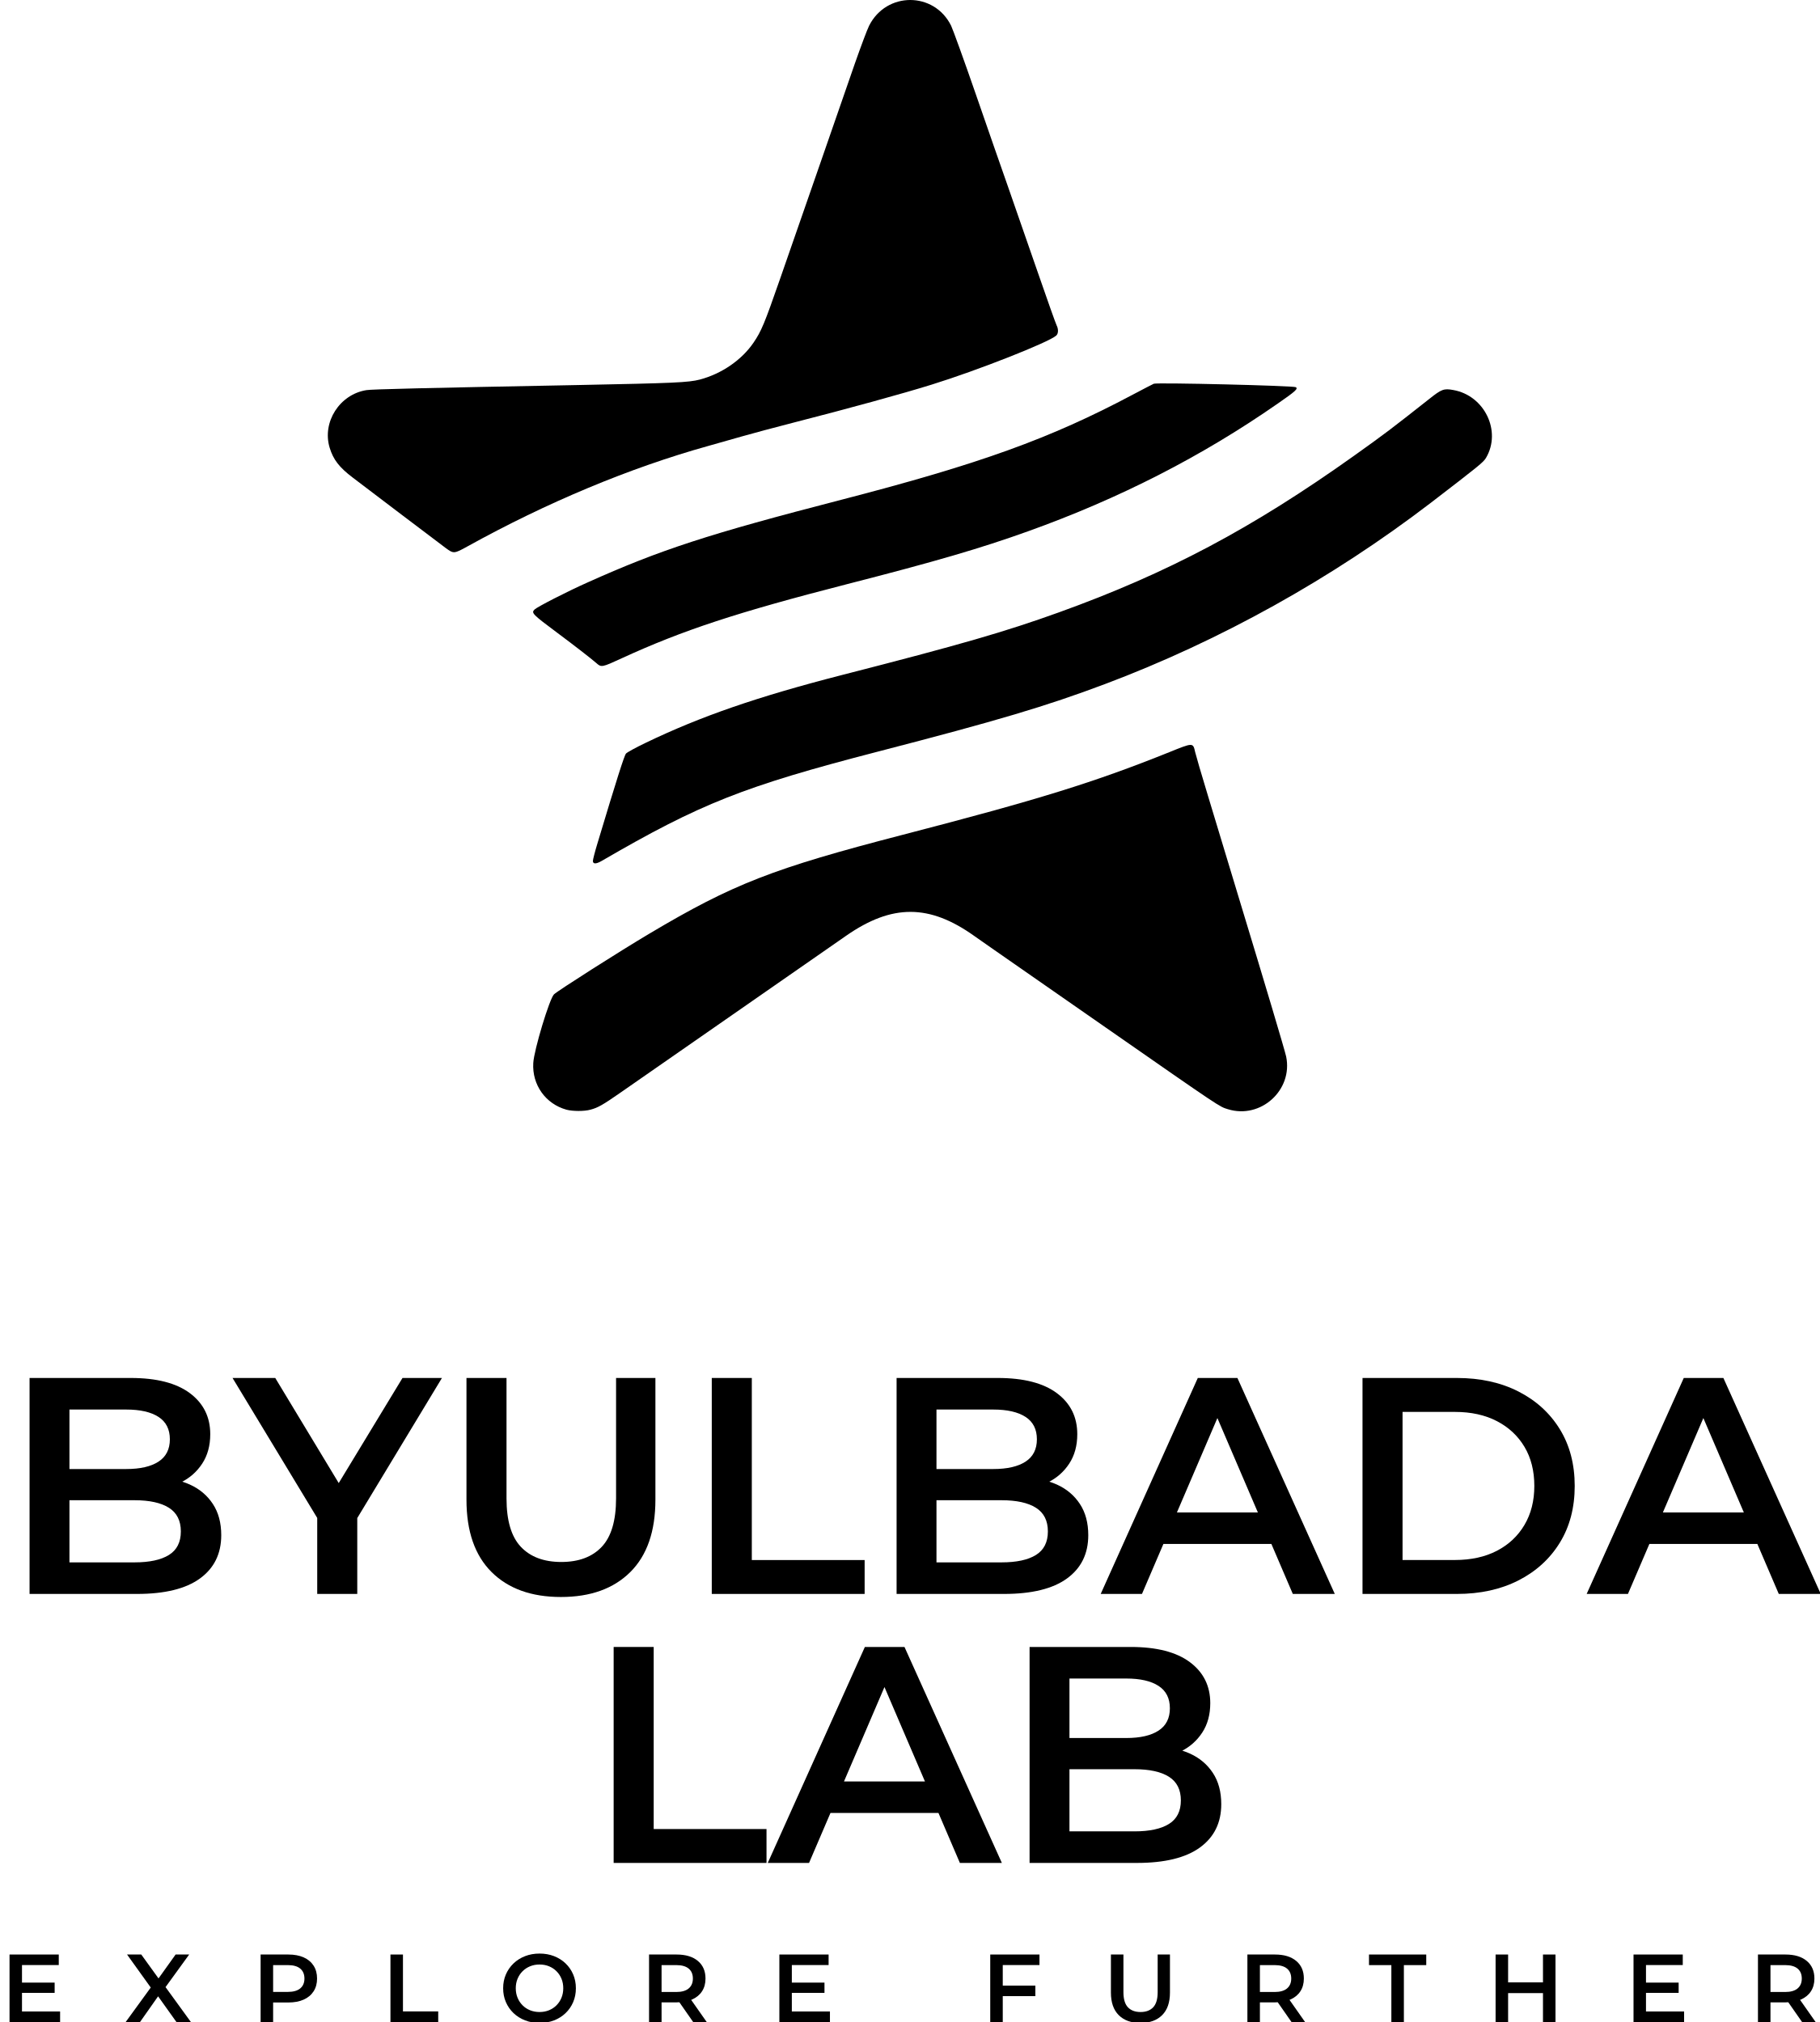
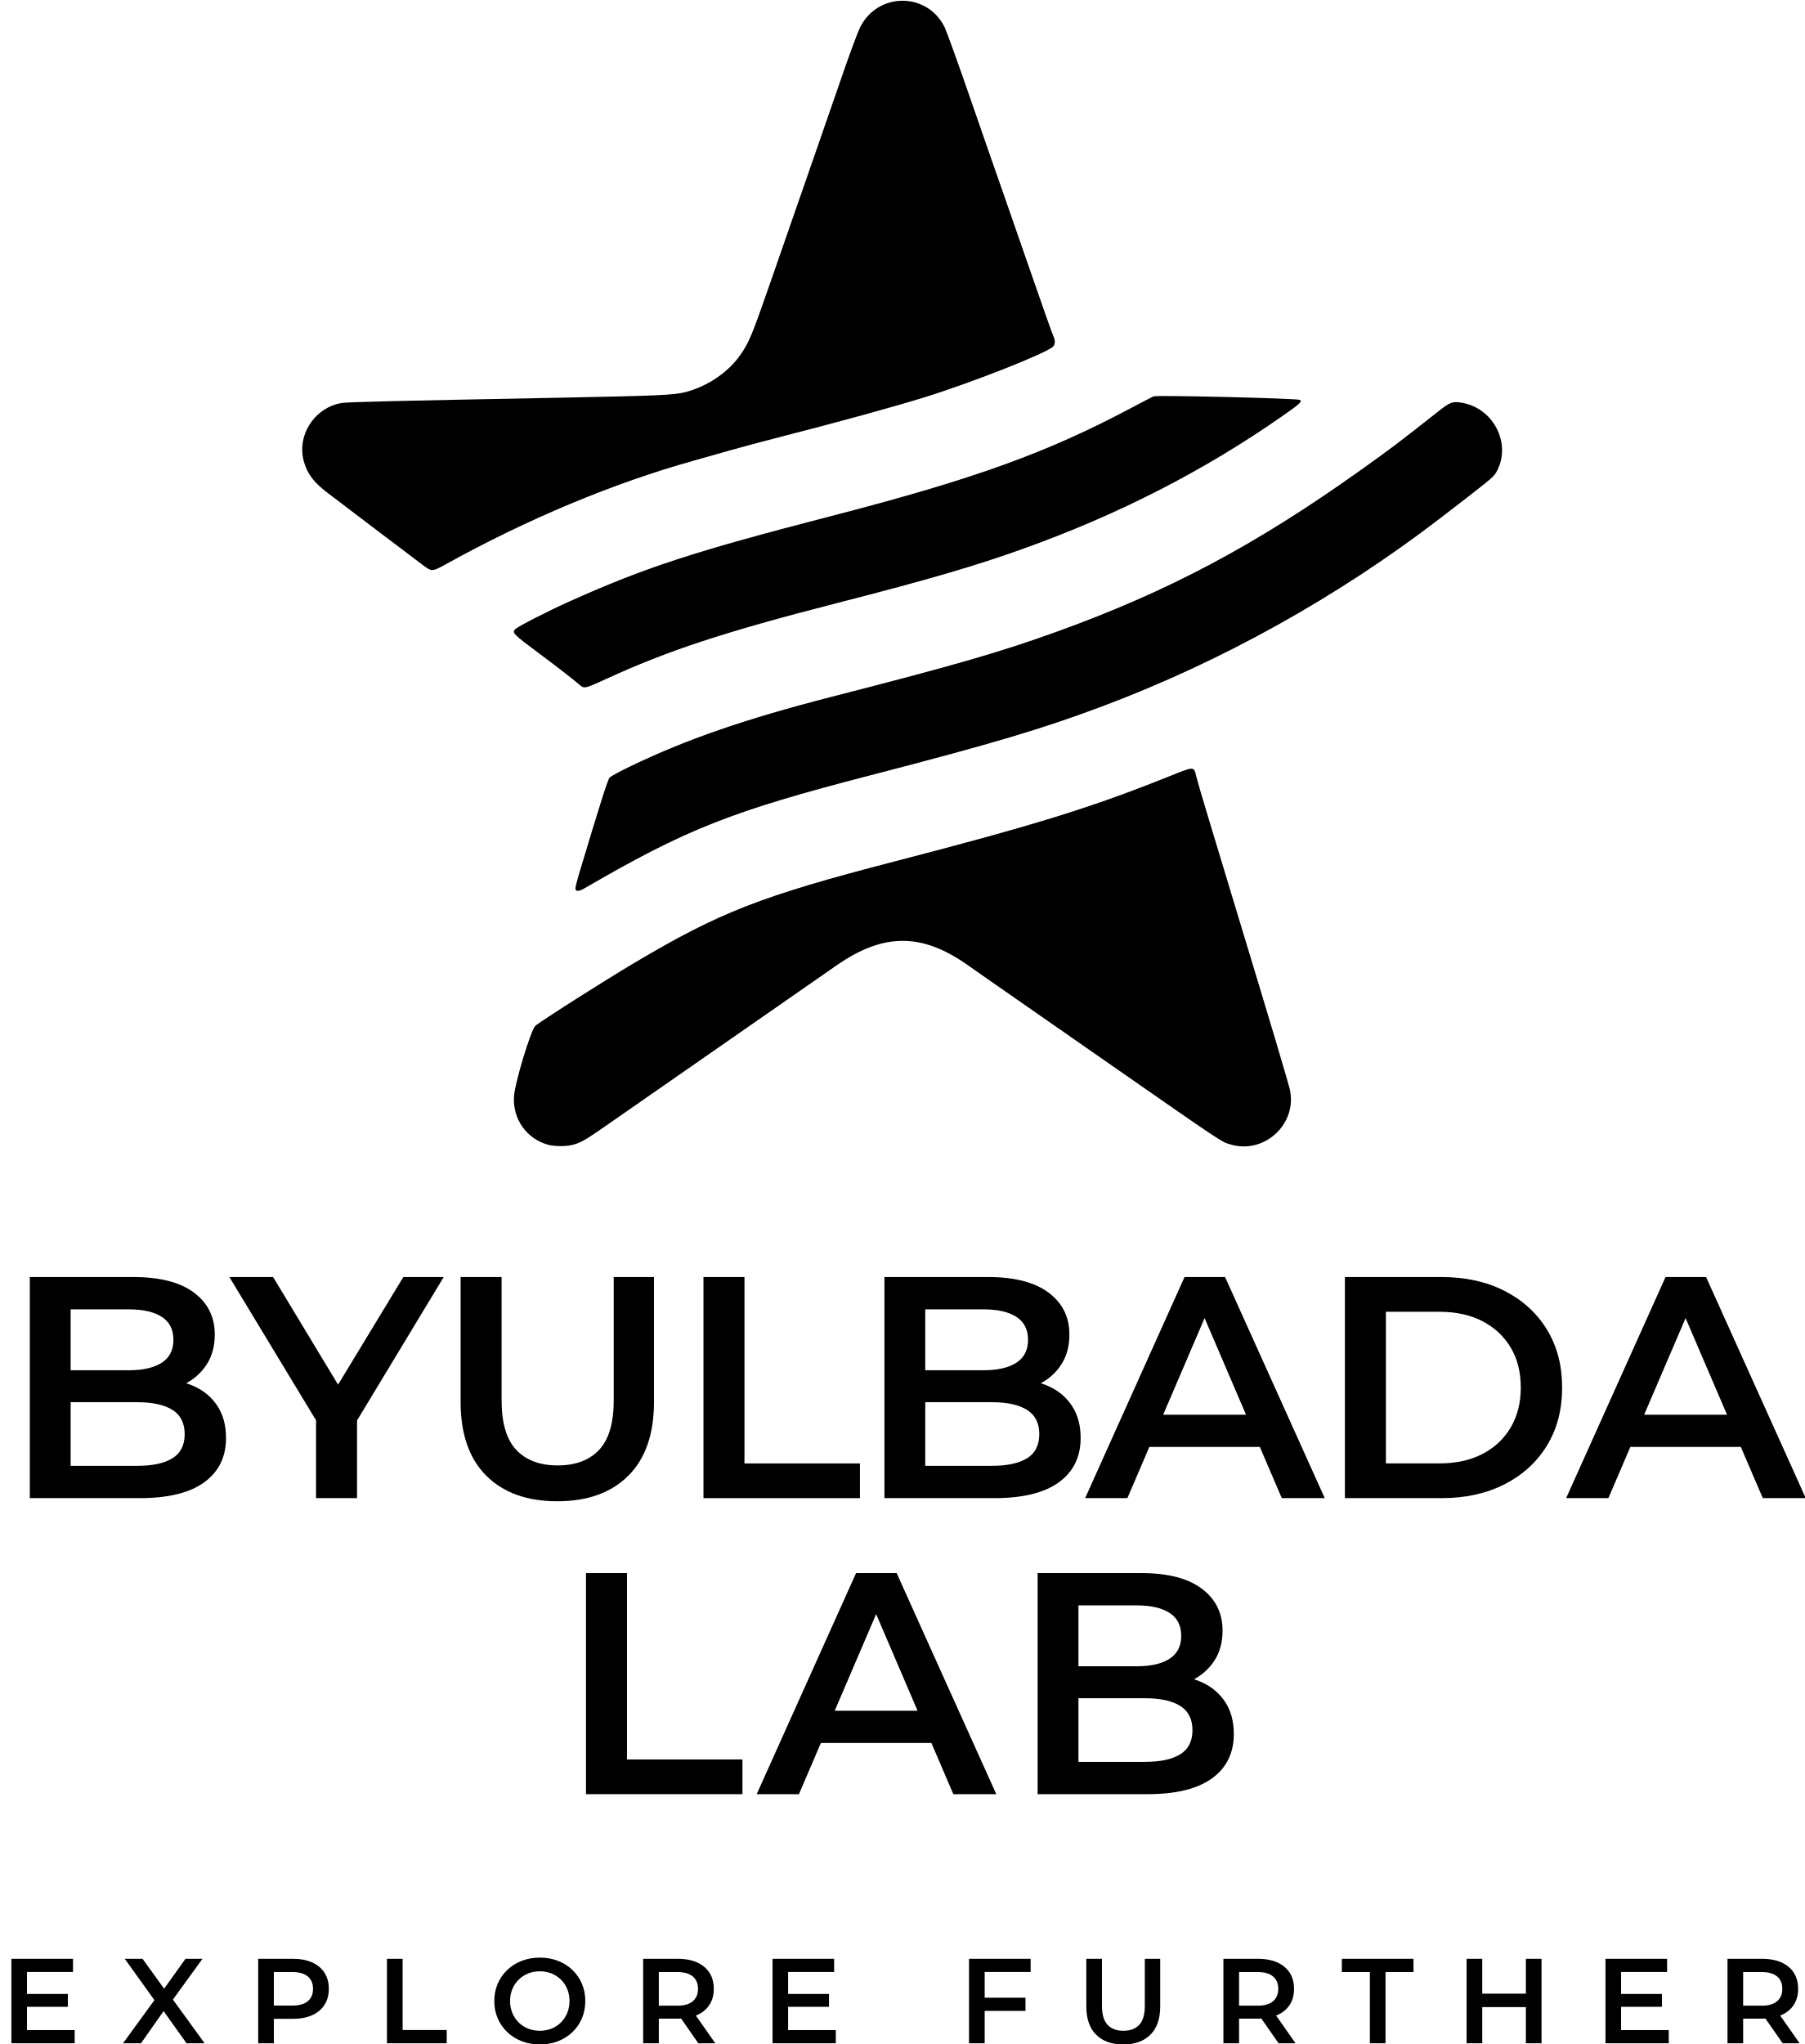
- <svg xmlns="http://www.w3.org/2000/svg" viewBox="0 0 754.56 838.90" width="755" height="839" role="img" aria-label="BYULBADA LAB">
-   <g transform="translate(92.0017,-31.946) scale(0.421313)">
+ <svg xmlns="http://www.w3.org/2000/svg" viewBox="0 0 731.26 827.70" width="731" height="828" role="img" aria-label="BYULBADA LAB">
+   <g transform="translate(78.3617,-32.1691) scale(0.424255)">
    <path d="M339.0,1168.6C318.4,1162.9 305.0,1144.1 306.3,1122.6C307.0,1109.8 322.3,1059.2 326.7,1055.0C330.4,1051.4 392.5,1011.9 420.5,995.3C502.9,946.3 542.3,931.0 670.0,897.9C804.3,863.1 858.7,846.2 932.6,816.5C956.1,807.0 955.9,807.0 958.0,816.4C958.6,819.1 964.2,838.4 970.6,859.4C988.1,917.3 997.6,948.9 1003.0,966.5C1026.5,1043.8 1046.4,1110.5 1047.6,1116.2C1054.5,1149.3 1022.5,1178.2 990.2,1168.1C981.7,1165.5 984.5,1167.4 870.0,1087.7C813.1,1048.1 762.9,1013.2 758.5,1010.1C754.1,1007.1 746.0,1001.4 740.5,997.5C696.3,966.0 659.6,965.9 614.5,997.2C602.8,1005.3 414.9,1136.0 392.0,1151.9C374.9,1163.8 369.9,1166.7 362.5,1168.6C356.4,1170.3 345.0,1170.2 339.0,1168.6ZM220.1,615.5C216.7,613.0 196.1,597.4 174.2,580.8C152.4,564.2 131.8,548.6 128.5,546.1C115.3,536.1 109.4,528.5 105.8,516.7C98.2,491.5 115.6,464.2 142.0,460.0C147.9,459.1 197.8,457.9 350.0,455.0C445.8,453.1 458.9,452.5 470.3,449.6C491.8,443.9 511.6,430.3 523.2,413.2C530.9,401.9 533.9,394.6 549.1,351.0C556.8,328.7 574.2,278.8 587.7,240.0C601.1,201.2 617.0,155.5 622.9,138.5C628.9,121.4 635.2,104.6 637.0,101.1C654.0,67.4 701.0,67.4 717.7,101.1C719.4,104.6 730.4,134.9 742.0,168.5C753.6,202.1 768.1,243.7 774.2,261.0C780.2,278.3 793.0,315.2 802.7,343.0C812.3,370.8 820.8,394.7 821.6,396.2C823.5,399.9 823.4,404.4 821.2,406.3C813.9,412.9 743.7,440.6 698.5,454.6C670.3,463.4 616.4,478.2 562.5,492.0C544.9,496.5 522.2,502.6 512.0,505.5C501.8,508.4 486.8,512.7 478.5,515.0C401.6,536.4 319.5,570.7 241.5,613.9C228.3,621.2 227.9,621.2 220.1,615.5Z" fill="#000000" />
    <path d="M365.0,923.6C365.0,922.3 367.0,914.5 369.5,906.3C388.6,842.8 395.9,819.8 397.6,817.9C398.6,816.7 407.4,811.9 417.0,807.3C471.2,781.2 526.8,762.0 610.0,740.6C727.5,710.5 770.7,698.0 824.0,678.8C930.8,640.3 1014.0,596.2 1114.5,524.6C1145.5,502.5 1150.7,498.5 1188.5,468.7C1200.7,459.0 1202.9,458.2 1212.2,459.9C1242.9,465.3 1259.9,500.4 1244.4,526.7C1241.9,531.0 1237.4,534.6 1190.0,571.0C1092.7,645.5 982.4,706.9 869.1,749.5C811.1,771.3 764.1,785.3 645.5,816.0C513.5,850.2 470.9,867.1 373.5,923.7C368.1,926.8 365.0,926.8 365.0,923.6ZM368.3,728.7C363.5,724.5 346.1,711.0 330.5,699.4C305.3,680.6 304.1,679.4 307.6,676.0C310.3,673.4 339.3,658.5 359.5,649.5C431.4,617.2 478.3,601.9 609.5,568.0C746.3,532.6 815.2,507.7 896.3,464.6C906.9,459.0 916.3,454.1 917.3,453.7C920.8,452.4 1054.8,455.6 1057.1,457.1C1059.6,458.6 1056.9,461.1 1039.4,473.2C964.6,525.3 883.3,566.8 793.5,599.0C747.0,615.7 702.5,628.7 615.5,651.0C506.8,678.9 453.6,696.4 393.3,724.1C373.8,733.1 373.3,733.2 368.3,728.7Z" fill="#000000" />
  </g>
-   <path d="M12.088 661.303V571.703H54.054Q70.162 571.703 78.604 578.017Q87.046 584.33 87.046 595.016Q87.046 602.134 83.715 607.223Q80.385 612.312 74.833 615.05Q69.281 617.788 62.686 617.788L65.023 613.216Q72.621 613.216 78.621 615.937Q84.621 618.658 88.113 623.948Q91.604 629.237 91.604 636.934Q91.604 648.47 82.776 654.887Q73.948 661.303 56.614 661.303ZM28.633 648.208H55.614Q64.952 648.208 69.9 645.134Q74.848 642.06 74.848 635.372Q74.848 628.684 69.9 625.555Q64.952 622.425 55.614 622.425H27.366V609.479H52.186Q60.873 609.479 65.581 606.413Q70.29 603.348 70.29 597.139Q70.29 590.913 65.581 587.856Q60.873 584.799 52.186 584.799H28.633Z" fill="#000000" />
-   <path d="M131.422 661.303V625.908L135.213 636.043L96.292 571.703H114.01L145.32 623.55H135.341L166.795 571.703H183.162L144.275 636.043L148.033 625.908V661.303Z" fill="#000000" />
-   <path d="M232.526 662.571Q214.147 662.571 203.742 652.215Q193.336 641.859 193.336 622.209V571.703H209.948V621.648Q209.948 635.454 215.889 641.748Q221.83 648.042 232.671 648.042Q243.529 648.042 249.462 641.748Q255.394 635.454 255.394 621.648V571.703H271.716V622.209Q271.716 641.859 261.311 652.215Q250.905 662.571 232.526 662.571Z" fill="#000000" />
-   <path d="M295.096 661.303V571.703H311.708V647.241H358.508V661.303Z" fill="#000000" />
-   <path d="M371.768 661.303V571.703H413.734Q429.842 571.703 438.284 578.017Q446.726 584.33 446.726 595.016Q446.726 602.134 443.395 607.223Q440.065 612.312 434.513 615.05Q428.961 617.788 422.366 617.788L424.703 613.216Q432.301 613.216 438.301 615.937Q444.301 618.658 447.793 623.948Q451.284 629.237 451.284 636.934Q451.284 648.47 442.456 654.887Q433.628 661.303 416.294 661.303ZM388.313 648.208H415.294Q424.632 648.208 429.58 645.134Q434.528 642.06 434.528 635.372Q434.528 628.684 429.58 625.555Q424.632 622.425 415.294 622.425H387.046V609.479H411.866Q420.553 609.479 425.261 606.413Q429.97 603.348 429.97 597.139Q429.97 590.913 425.261 587.856Q420.553 584.799 411.866 584.799H388.313Z" fill="#000000" />
-   <path d="M456.439 661.303 496.722 571.703H513.155L553.549 661.303H536.137L501.525 580.578H508.174L473.562 661.303ZM475.054 640.561 479.502 627.494H527.851L532.41 640.561Z" fill="#000000" />
-   <path d="M565.048 661.303V571.703H604.193Q618.723 571.703 629.725 577.31Q640.727 582.918 646.904 592.957Q653.081 602.997 653.081 616.503Q653.081 629.993 646.904 640.041Q640.727 650.089 629.725 655.696Q618.723 661.303 604.193 661.303ZM581.66 647.224H603.359Q613.437 647.224 620.8 643.399Q628.163 639.574 632.244 632.657Q636.326 625.739 636.326 616.503Q636.326 607.139 632.244 600.286Q628.163 593.432 620.8 589.607Q613.437 585.782 603.359 585.782H581.66Z" fill="#000000" />
-   <path d="M658.039 661.303 698.322 571.703H714.755L755.149 661.303H737.737L703.125 580.578H709.774L675.162 661.303ZM676.654 640.561 681.102 627.494H729.451L734.01 640.561Z" fill="#000000" />
-   <path d="M254.392 772.903V683.303H271.004V758.841H317.804V772.903Z" fill="#000000" />
-   <path d="M318.327 772.903 358.61 683.303H375.043L415.437 772.903H398.025L363.413 692.178H370.062L335.45 772.903ZM336.942 752.161 341.39 739.094H389.739L394.298 752.161Z" fill="#000000" />
-   <path d="M426.936 772.903V683.303H468.902Q485.01 683.303 493.452 689.617Q501.894 695.93 501.894 706.616Q501.894 713.734 498.563 718.823Q495.233 723.912 489.681 726.65Q484.129 729.388 477.534 729.388L479.871 724.816Q487.469 724.816 493.469 727.537Q499.469 730.258 502.961 735.548Q506.452 740.837 506.452 748.534Q506.452 760.07 497.624 766.487Q488.796 772.903 471.462 772.903ZM443.481 759.808H470.462Q479.8 759.808 484.748 756.734Q489.696 753.66 489.696 746.972Q489.696 740.284 484.748 737.155Q479.8 734.025 470.462 734.025H442.214V721.079H467.034Q475.721 721.079 480.429 718.013Q485.138 714.948 485.138 708.739Q485.138 702.513 480.429 699.456Q475.721 696.399 467.034 696.399H443.481Z" fill="#000000" />
-   <path d="M3.778 838.903V810.903H24.204V815.272H8.948V834.535H24.759V838.903ZM8.552 826.815V822.557H22.494V826.815Z" fill="#000000" />
-   <path d="M51.962 838.903 63.78 822.647 63.775 826.566 52.531 810.903H58.429L66.792 822.487L64.362 822.527L72.67 810.903H78.302L67.128 826.31V822.536L79.007 838.903H73.013L64.232 826.595L66.572 826.59L57.916 838.903Z" fill="#000000" />
-   <path d="M107.938 838.903V810.903H119.432Q123.143 810.903 125.812 812.096Q128.48 813.289 129.918 815.53Q131.357 817.77 131.357 820.871Q131.357 823.937 129.918 826.175Q128.48 828.413 125.812 829.609Q123.143 830.804 119.432 830.804H110.809L113.129 828.401V838.903ZM113.129 828.954 110.809 826.415H119.216Q122.638 826.415 124.379 824.96Q126.12 823.506 126.12 820.871Q126.12 818.202 124.379 816.747Q122.638 815.293 119.216 815.293H110.809L113.129 812.754Z" fill="#000000" />
-   <path d="M161.798 838.903V810.903H166.989V834.509H181.614V838.903Z" fill="#000000" />
-   <path d="M223.666 839.299Q220.41 839.299 217.642 838.219Q214.873 837.139 212.841 835.194Q210.808 833.249 209.68 830.63Q208.552 828.011 208.552 824.901Q208.552 821.791 209.68 819.175Q210.808 816.56 212.845 814.608Q214.882 812.657 217.638 811.582Q220.394 810.507 223.656 810.507Q226.921 810.507 229.665 811.576Q232.409 812.645 234.439 814.585Q236.469 816.525 237.596 819.152Q238.724 821.78 238.724 824.904Q238.724 828.029 237.596 830.656Q236.469 833.284 234.439 835.223Q232.409 837.162 229.665 838.231Q226.921 839.299 223.666 839.299ZM223.655 834.759Q225.777 834.759 227.563 834.03Q229.35 833.301 230.678 831.971Q232.006 830.641 232.747 828.843Q233.488 827.045 233.488 824.893Q233.488 822.741 232.751 820.956Q232.013 819.172 230.684 817.84Q229.355 816.507 227.566 815.777Q225.777 815.047 223.656 815.047Q221.534 815.047 219.737 815.779Q217.94 816.51 216.605 817.844Q215.27 819.178 214.529 820.965Q213.788 822.753 213.788 824.892Q213.788 827.031 214.527 828.829Q215.266 830.627 216.599 831.969Q217.931 833.312 219.733 834.035Q221.534 834.759 223.655 834.759Z" fill="#000000" />
-   <path d="M269.078 838.903V810.903H280.521Q286.125 810.903 289.311 813.552Q292.497 816.2 292.497 820.871Q292.497 823.937 291.058 826.155Q289.62 828.373 286.952 829.561Q284.283 830.749 280.572 830.749H271.949L274.269 828.401V838.903ZM287.37 838.903 280.281 828.738H285.858L292.992 838.903ZM274.269 828.954 271.949 826.45H280.356Q283.778 826.45 285.519 824.978Q287.26 823.506 287.26 820.871Q287.26 818.202 285.519 816.747Q283.778 815.293 280.356 815.293H271.949L274.269 812.754Z" fill="#000000" />
-   <path d="M323.138 838.903V810.903H343.564V815.272H328.308V834.535H344.119V838.903ZM327.912 826.815V822.557H341.854V826.815Z" fill="#000000" />
-   <path d="M410.618 838.903V810.903H431.044V815.272H415.809V838.903ZM415.378 828.167V823.798H429.334V828.167Z" fill="#000000" />
-   <path d="M472.924 839.299Q467.181 839.299 463.929 836.063Q460.678 832.827 460.678 826.686V810.903H465.869V826.511Q465.869 830.825 467.725 832.792Q469.582 834.759 472.97 834.759Q476.363 834.759 478.217 832.792Q480.071 830.825 480.071 826.511V810.903H485.171V826.686Q485.171 832.827 481.92 836.063Q478.668 839.299 472.924 839.299Z" fill="#000000" />
-   <path d="M517.298 838.903V810.903H528.741Q534.345 810.903 537.531 813.552Q540.717 816.2 540.717 820.871Q540.717 823.937 539.278 826.155Q537.84 828.373 535.172 829.561Q532.503 830.749 528.792 830.749H520.169L522.489 828.401V838.903ZM535.59 838.903 528.501 828.738H534.078L541.212 838.903ZM522.489 828.954 520.169 826.45H528.576Q531.998 826.45 533.739 824.978Q535.48 823.506 535.48 820.871Q535.48 818.202 533.739 816.747Q531.998 815.293 528.576 815.293H520.169L522.489 812.754Z" fill="#000000" />
-   <path d="M577.02 838.903V815.298H567.74V810.903H591.49V815.298H582.211V838.903Z" fill="#000000" />
-   <path d="M639.915 838.903V810.903H645.106V838.903ZM620.258 838.903V810.903H625.449V838.903ZM625.018 826.912V822.46H640.311V826.912Z" fill="#000000" />
-   <path d="M677.478 838.903V810.903H697.904V815.272H682.648V834.535H698.459V838.903ZM682.252 826.815V822.557H696.194V826.815Z" fill="#000000" />
-   <path d="M729.098 838.903V810.903H740.541Q746.145 810.903 749.331 813.552Q752.517 816.2 752.517 820.871Q752.517 823.937 751.078 826.155Q749.64 828.373 746.972 829.561Q744.303 830.749 740.592 830.749H731.969L734.289 828.401V838.903ZM747.39 838.903 740.301 828.738H745.878L753.012 838.903ZM734.289 828.954 731.969 826.45H740.376Q743.798 826.45 745.539 824.978Q747.28 823.506 747.28 820.871Q747.28 818.202 745.539 816.747Q743.798 815.293 740.376 815.293H731.969L734.289 812.754Z" fill="#000000" />
+   <path d="M12.088 606.797V517.197H54.054Q70.162 517.197 78.604 523.511Q87.046 529.824 87.046 540.51Q87.046 547.628 83.715 552.717Q80.385 557.806 74.833 560.544Q69.281 563.282 62.686 563.282L65.023 558.71Q72.621 558.71 78.621 561.431Q84.621 564.152 88.113 569.442Q91.604 574.731 91.604 582.428Q91.604 593.964 82.776 600.381Q73.948 606.797 56.614 606.797ZM28.633 593.702H55.614Q64.952 593.702 69.9 590.628Q74.848 587.554 74.848 580.866Q74.848 574.178 69.9 571.049Q64.952 567.919 55.614 567.919H27.366V554.973H52.186Q60.873 554.973 65.581 551.907Q70.29 548.842 70.29 542.633Q70.29 536.407 65.581 533.35Q60.873 530.293 52.186 530.293H28.633Z" fill="#000000" />
+   <path d="M128.094 606.797V571.402L131.885 581.537L92.964 517.197H110.682L141.992 569.044H132.013L163.467 517.197H179.834L140.947 581.537L144.705 571.402V606.797Z" fill="#000000" />
+   <path d="M225.87 608.065Q207.491 608.065 197.086 597.709Q186.68 587.353 186.68 567.703V517.197H203.292V567.142Q203.292 580.948 209.233 587.242Q215.174 593.536 226.015 593.536Q236.873 593.536 242.806 587.242Q248.738 580.948 248.738 567.142V517.197H265.06V567.703Q265.06 587.353 254.655 597.709Q244.249 608.065 225.87 608.065Z" fill="#000000" />
+   <path d="M285.112 606.797V517.197H301.724V592.735H348.524V606.797Z" fill="#000000" />
+   <path d="M358.456 606.797V517.197H400.422Q416.53 517.197 424.972 523.511Q433.414 529.824 433.414 540.51Q433.414 547.628 430.083 552.717Q426.753 557.806 421.201 560.544Q415.649 563.282 409.054 563.282L411.391 558.71Q418.989 558.71 424.989 561.431Q430.989 564.152 434.481 569.442Q437.972 574.731 437.972 582.428Q437.972 593.964 429.144 600.381Q420.316 606.797 402.982 606.797ZM375.001 593.702H401.982Q411.32 593.702 416.268 590.628Q421.216 587.554 421.216 580.866Q421.216 574.178 416.268 571.049Q411.32 567.919 401.982 567.919H373.734V554.973H398.554Q407.241 554.973 411.949 551.907Q416.658 548.842 416.658 542.633Q416.658 536.407 411.949 533.35Q407.241 530.293 398.554 530.293H375.001Z" fill="#000000" />
+   <path d="M439.799 606.797 480.082 517.197H496.515L536.909 606.797H519.497L484.885 526.072H491.534L456.922 606.797ZM458.414 586.055 462.862 572.988H511.211L515.77 586.055Z" fill="#000000" />
+   <path d="M545.08 606.797V517.197H584.225Q598.755 517.197 609.757 522.804Q620.759 528.412 626.936 538.451Q633.113 548.491 633.113 561.997Q633.113 575.487 626.936 585.535Q620.759 595.583 609.757 601.19Q598.755 606.797 584.225 606.797ZM561.692 592.718H583.391Q593.469 592.718 600.832 588.893Q608.195 585.068 612.276 578.151Q616.358 571.233 616.358 561.997Q616.358 552.633 612.276 545.78Q608.195 538.926 600.832 535.101Q593.469 531.276 583.391 531.276H561.692Z" fill="#000000" />
+   <path d="M634.743 606.797 675.026 517.197H691.459L731.853 606.797H714.441L679.829 526.072H686.478L651.866 606.797ZM653.358 586.055 657.806 572.988H706.155L710.714 586.055Z" fill="#000000" />
+   <path d="M237.496 726.759V637.159H254.108V712.697H300.908V726.759Z" fill="#000000" />
+   <path d="M306.679 726.759 346.962 637.159H363.395L403.789 726.759H386.377L351.765 646.034H358.414L323.802 726.759ZM325.294 706.016 329.742 692.949H378.091L382.65 706.016Z" fill="#000000" />
+   <path d="M420.536 726.759V637.159H462.502Q478.61 637.159 487.052 643.472Q495.494 649.786 495.494 660.471Q495.494 667.59 492.163 672.679Q488.833 677.768 483.281 680.506Q477.729 683.243 471.134 683.243L473.471 678.672Q481.069 678.672 487.069 681.393Q493.069 684.114 496.561 689.403Q500.052 694.693 500.052 702.389Q500.052 713.926 491.224 720.342Q482.396 726.759 465.062 726.759ZM437.081 713.663H464.062Q473.4 713.663 478.348 710.59Q483.296 707.516 483.296 700.828Q483.296 694.14 478.348 691.01Q473.4 687.881 464.062 687.881H435.814V674.934H460.634Q469.321 674.934 474.029 671.869Q478.738 668.804 478.738 662.594Q478.738 656.369 474.029 653.312Q469.321 650.255 460.634 650.255H437.081Z" fill="#000000" />
+   <path d="M4.618 827.7V793.472H29.587V798.813H10.938V822.36H30.265V827.7ZM10.454 812.923V807.718H27.497V812.923Z" fill="#000000" />
+   <path d="M49.867 827.7 64.314 807.829 64.308 812.618 50.563 793.472H57.773L67.996 807.633L65.025 807.682L75.181 793.472H82.066L68.406 812.306V807.693L82.927 827.7H75.6L64.866 812.654L67.727 812.648L57.145 827.7Z" fill="#000000" />
+   <path d="M104.641 827.7V793.472H118.693Q123.229 793.472 126.491 794.931Q129.753 796.389 131.511 799.128Q133.269 801.867 133.269 805.657Q133.269 809.405 131.511 812.141Q129.753 814.877 126.491 816.338Q123.229 817.8 118.693 817.8H108.152L110.987 814.862V827.7ZM110.987 815.537 108.152 812.434H118.428Q122.612 812.434 124.74 810.656Q126.868 808.878 126.868 805.657Q126.868 802.394 124.74 800.616Q122.612 798.838 118.428 798.838H108.152L110.987 795.735Z" fill="#000000" />
+   <path d="M156.829 827.7V793.472H163.175V822.328H181.053V827.7Z" fill="#000000" />
+   <path d="M218.806 828.184Q214.826 828.184 211.442 826.864Q208.058 825.544 205.573 823.166Q203.088 820.788 201.71 817.587Q200.331 814.385 200.331 810.583Q200.331 806.781 201.71 803.584Q203.088 800.387 205.579 798.002Q208.069 795.616 211.438 794.302Q214.807 792.988 218.794 792.988Q222.786 792.988 226.14 794.295Q229.494 795.601 231.975 797.973Q234.456 800.344 235.835 803.556Q237.213 806.768 237.213 810.587Q237.213 814.407 235.835 817.619Q234.456 820.831 231.975 823.201Q229.494 825.571 226.14 826.878Q222.786 828.184 218.806 828.184ZM218.793 822.634Q221.386 822.634 223.571 821.743Q225.755 820.852 227.378 819.226Q229.001 817.6 229.907 815.402Q230.813 813.204 230.813 810.573Q230.813 807.943 229.911 805.761Q229.01 803.58 227.385 801.951Q225.76 800.323 223.574 799.431Q221.387 798.538 218.794 798.538Q216.201 798.538 214.004 799.432Q211.807 800.326 210.175 801.957Q208.543 803.588 207.637 805.772Q206.732 807.957 206.732 810.572Q206.732 813.187 207.635 815.385Q208.539 817.583 210.167 819.224Q211.796 820.864 213.998 821.749Q216.2 822.634 218.793 822.634Z" fill="#000000" />
+   <path d="M260.667 827.7V793.472H274.655Q281.505 793.472 285.4 796.71Q289.294 799.947 289.294 805.657Q289.294 809.405 287.536 812.116Q285.778 814.828 282.516 816.28Q279.254 817.732 274.718 817.732H264.177L267.012 814.862V827.7ZM283.027 827.7 274.362 815.274H281.179L289.9 827.7ZM267.012 815.537 264.177 812.477H274.453Q278.637 812.477 280.765 810.677Q282.893 808.878 282.893 805.657Q282.893 802.394 280.765 800.616Q278.637 798.838 274.453 798.838H264.177L267.012 795.735Z" fill="#000000" />
+   <path d="M313.099 827.7V793.472H338.068V798.813H319.419V822.36H338.747V827.7ZM318.935 812.923V807.718H335.979V812.923Z" fill="#000000" />
+   <path d="M392.733 827.7V793.472H417.703V798.813H399.079V827.7ZM398.552 814.576V809.236H415.613V814.576Z" fill="#000000" />
+   <path d="M455.246 828.184Q448.226 828.184 444.251 824.228Q440.276 820.272 440.276 812.766V793.472H446.621V812.551Q446.621 817.825 448.891 820.23Q451.16 822.634 455.302 822.634Q459.449 822.634 461.716 820.23Q463.982 817.825 463.982 812.551V793.472H470.217V812.766Q470.217 820.272 466.242 824.228Q462.267 828.184 455.246 828.184Z" fill="#000000" />
+   <path d="M495.837 827.7V793.472H509.825Q516.676 793.472 520.57 796.71Q524.465 799.947 524.465 805.657Q524.465 809.405 522.707 812.116Q520.949 814.828 517.687 816.28Q514.425 817.732 509.889 817.732H499.348L502.183 814.862V827.7ZM518.198 827.7 509.532 815.274H516.35L525.07 827.7ZM502.183 815.537 499.348 812.477H509.623Q513.807 812.477 515.936 810.677Q518.064 808.878 518.064 805.657Q518.064 802.394 515.936 800.616Q513.807 798.838 509.623 798.838H499.348L502.183 795.735Z" fill="#000000" />
+   <path d="M555.191 827.7V798.844H543.847V793.472H572.88V798.844H561.536V827.7Z" fill="#000000" />
+   <path d="M618.424 827.7V793.472H624.769V827.7ZM594.394 827.7V793.472H600.74V827.7ZM600.213 813.041V807.6H618.908V813.041Z" fill="#000000" />
+   <path d="M650.689 827.7V793.472H675.659V798.813H657.009V822.36H676.337V827.7ZM656.525 812.923V807.718H673.569V812.923Z" fill="#000000" />
+   <path d="M700.139 827.7V793.472H714.127Q720.977 793.472 724.872 796.71Q728.766 799.947 728.766 805.657Q728.766 809.405 727.008 812.116Q725.25 814.828 721.988 816.28Q718.726 817.732 714.19 817.732H703.649L706.484 814.862V827.7ZM722.499 827.7 713.834 815.274H720.651L729.372 827.7ZM706.484 815.537 703.649 812.477H713.925Q718.109 812.477 720.237 810.677Q722.365 808.878 722.365 805.657Q722.365 802.394 720.237 800.616Q718.109 798.838 713.925 798.838H703.649L706.484 795.735Z" fill="#000000" />
</svg>
